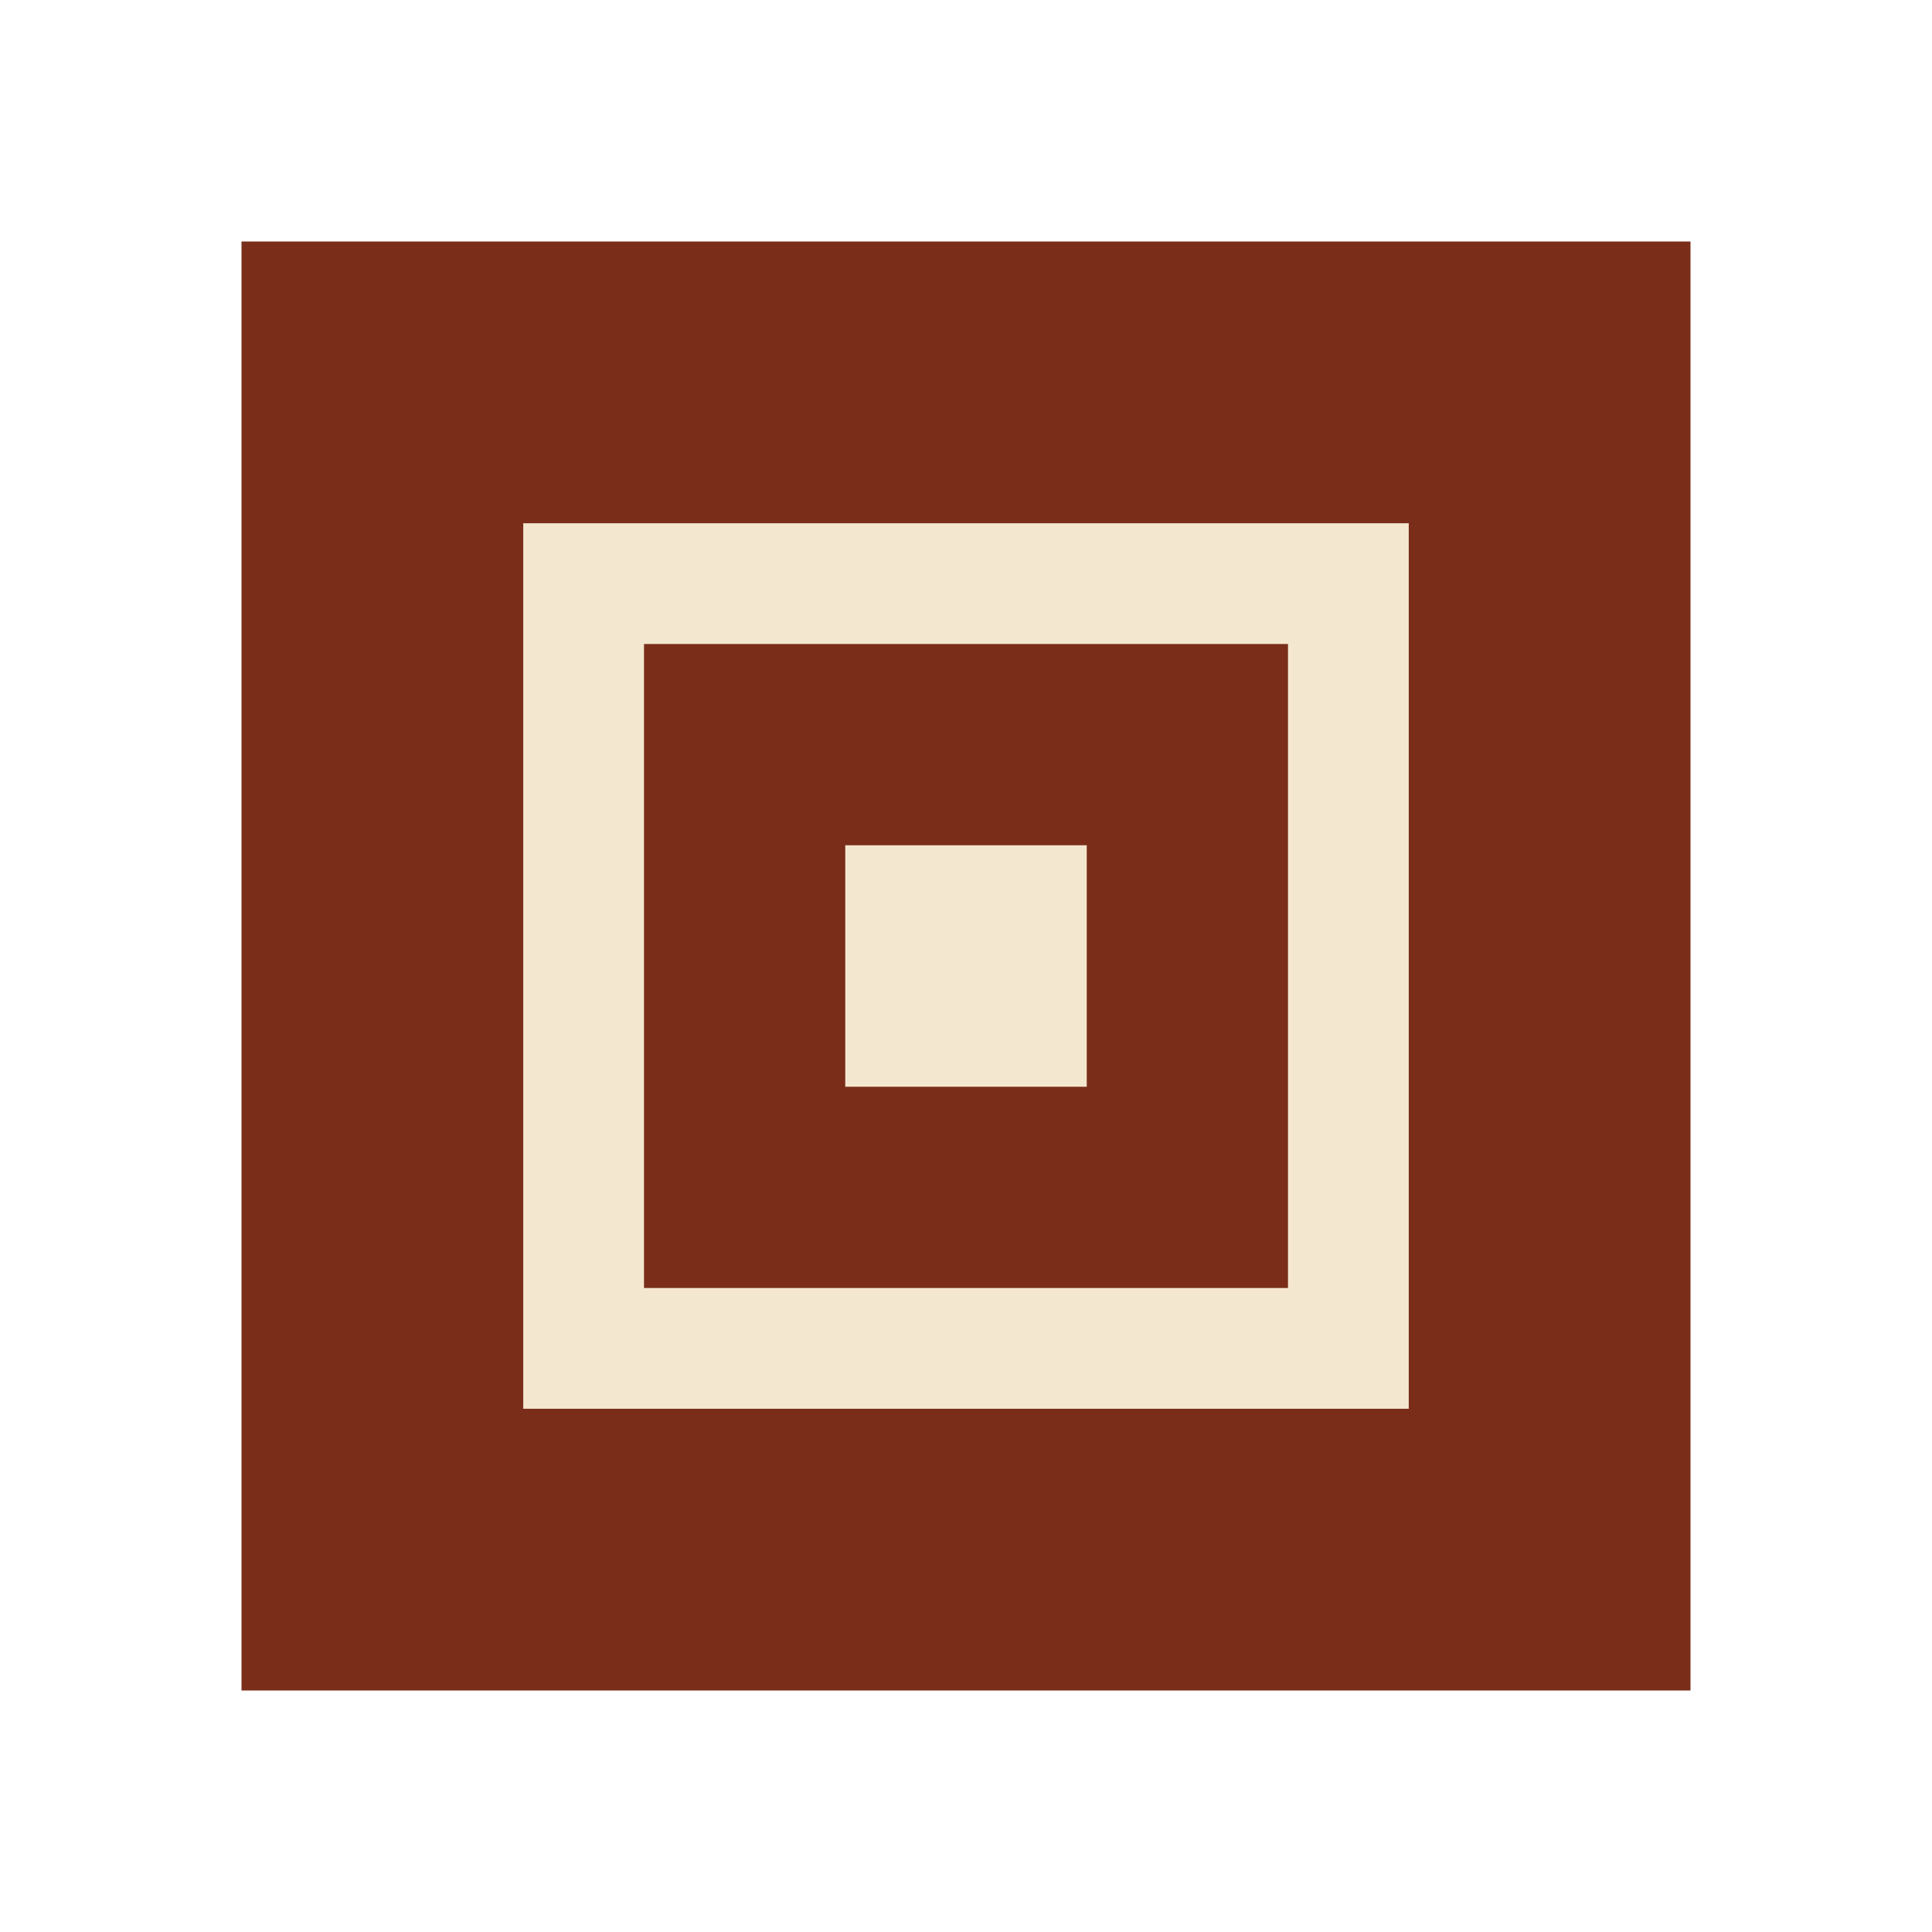
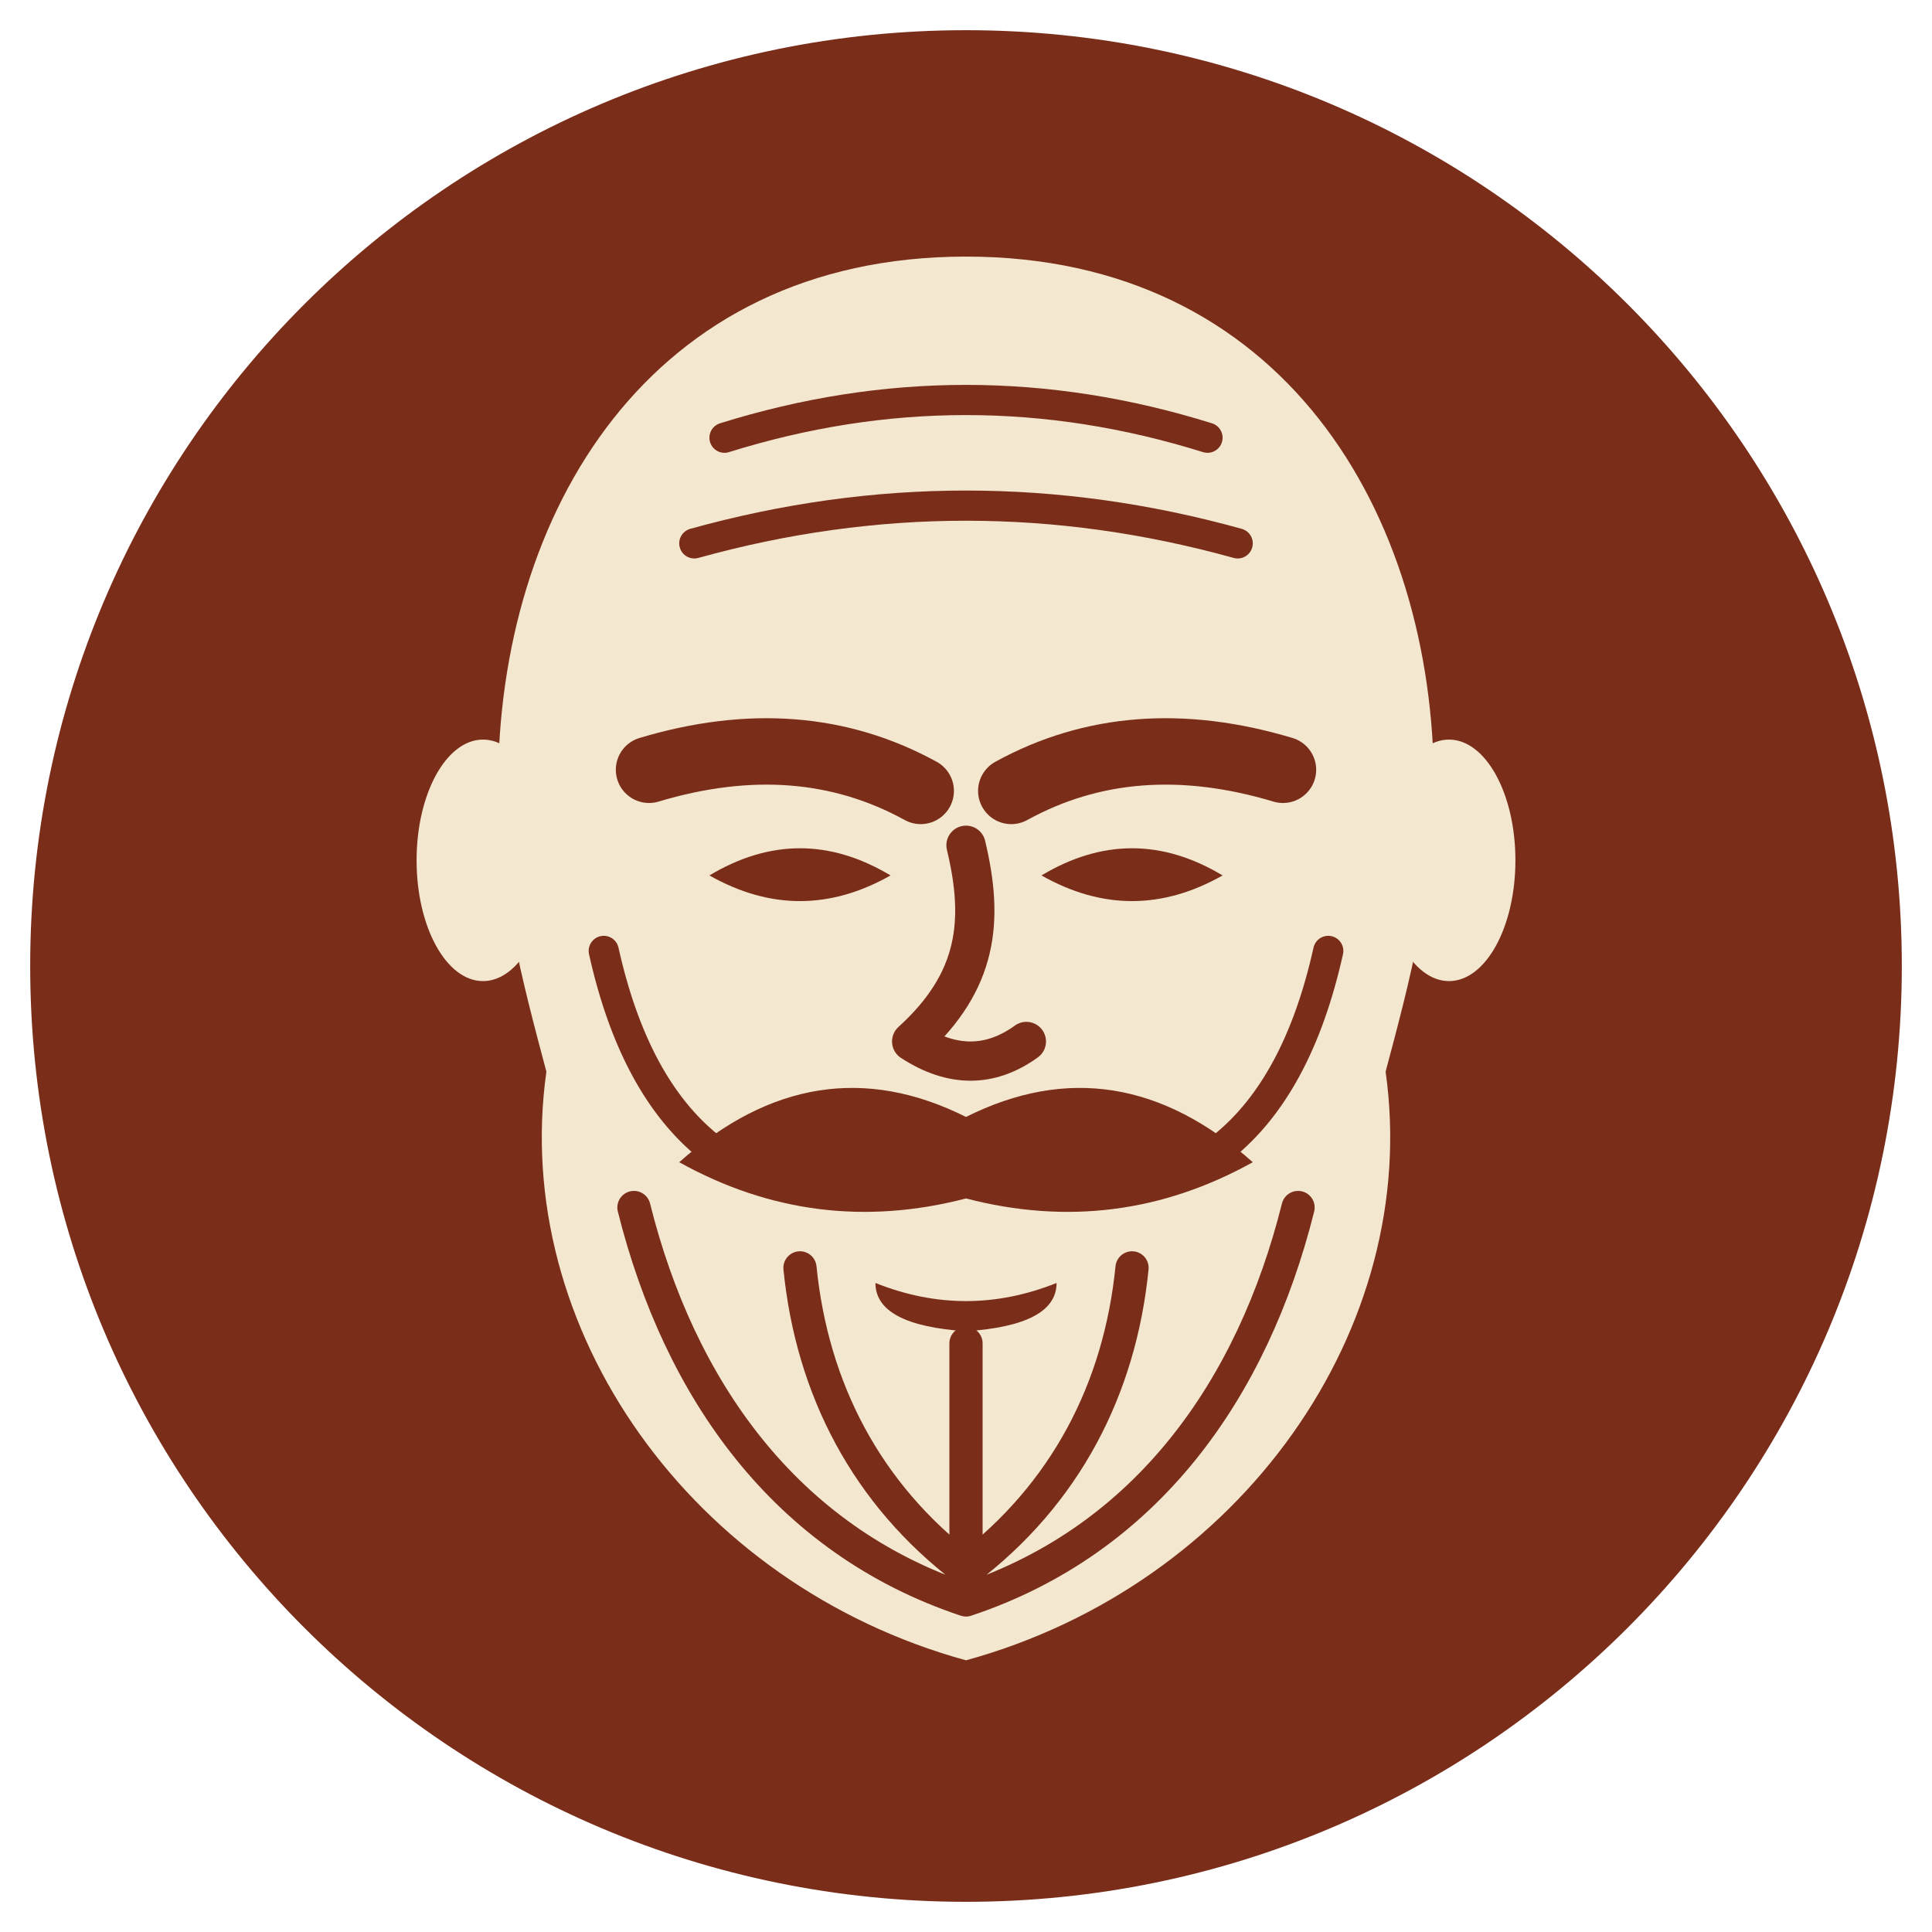
- <svg xmlns="http://www.w3.org/2000/svg" viewBox="0 0 24 24" width="24" height="24" role="img" aria-hidden="true">
-   <rect x="3" y="3" width="18" height="18" fill="#7a2e1a" />
-   <rect x="7.25" y="7.25" width="9.5" height="9.5" fill="none" stroke="#f4e7cf" stroke-width="1.5" />
-   <rect x="10.5" y="10.5" width="3" height="3" fill="#f4e7cf" />
+ <svg xmlns="http://www.w3.org/2000/svg" viewBox="0 0 64 64" width="64" height="64" role="img" aria-hidden="true">
+   <circle cx="32" cy="32" r="31" fill="#7a2e1a" />
+   <g fill="#f4e7cf">
+     <path d="M32 8.5c10.5 0 15.5 8.5 15.5 17.5 0 3.5-.8 6.5-1.6 9.5 1.2 8.5-4.8 17-13.9 19.5-9.1-2.5-15.1-11-13.9-19.5-.8-3-1.6-6-1.6-9.5C16.5 17 21.5 8.5 32 8.5z" />
+     <ellipse cx="16" cy="28.5" rx="2.2" ry="4" />
+     <ellipse cx="48" cy="28.5" rx="2.2" ry="4" />
+   </g>
+   <g fill="none" stroke="#7a2e1a" stroke-linecap="round" stroke-linejoin="round">
+     <path d="M24 14.500q8-2.500 16 0M23 18q9-2.500 18 0" stroke-width="1" />
+     <path d="M21.500 25.500q5-1.500 9 .7M42.500 25.500q-5-1.500-9 .7" stroke-width="2.200" />
+     <path d="M32 28c.6 2.500.4 4.500-1.800 6.500q2 1.300 3.800 0" stroke-width="1.300" />
+     <path d="M20 31.500q1 4.500 3.500 6.500M44 31.500q-1 4.500-3.500 6.500" stroke-width="1" />
+     <path d="M21 40c1.500 6 5 11 11 13M43 40c-1.500 6-5 11-11 13M26.500 42c.4 4 2.200 7.500 5.500 10M37.500 42c-.4 4-2.200 7.500-5.500 10M32 44.500v7" stroke-width="1.100" />
+   </g>
+   <g fill="#7a2e1a">
+     <path d="M23.500 29q3-1.800 6 0-3 1.700-6 0zM40.500 29q-3-1.800-6 0 3 1.700 6 0z" />
+     <path d="M22.500 38.500q4.500-4 9.500-1.500 5-2.500 9.500 1.500-4.500 2.500-9.500 1.200-5 1.300-9.500-1.200z" />
+     <path d="M29 42.500q3 1.200 6 0 0 1.400-3 1.600-3-.2-3-1.600z" />
+   </g>
</svg>
